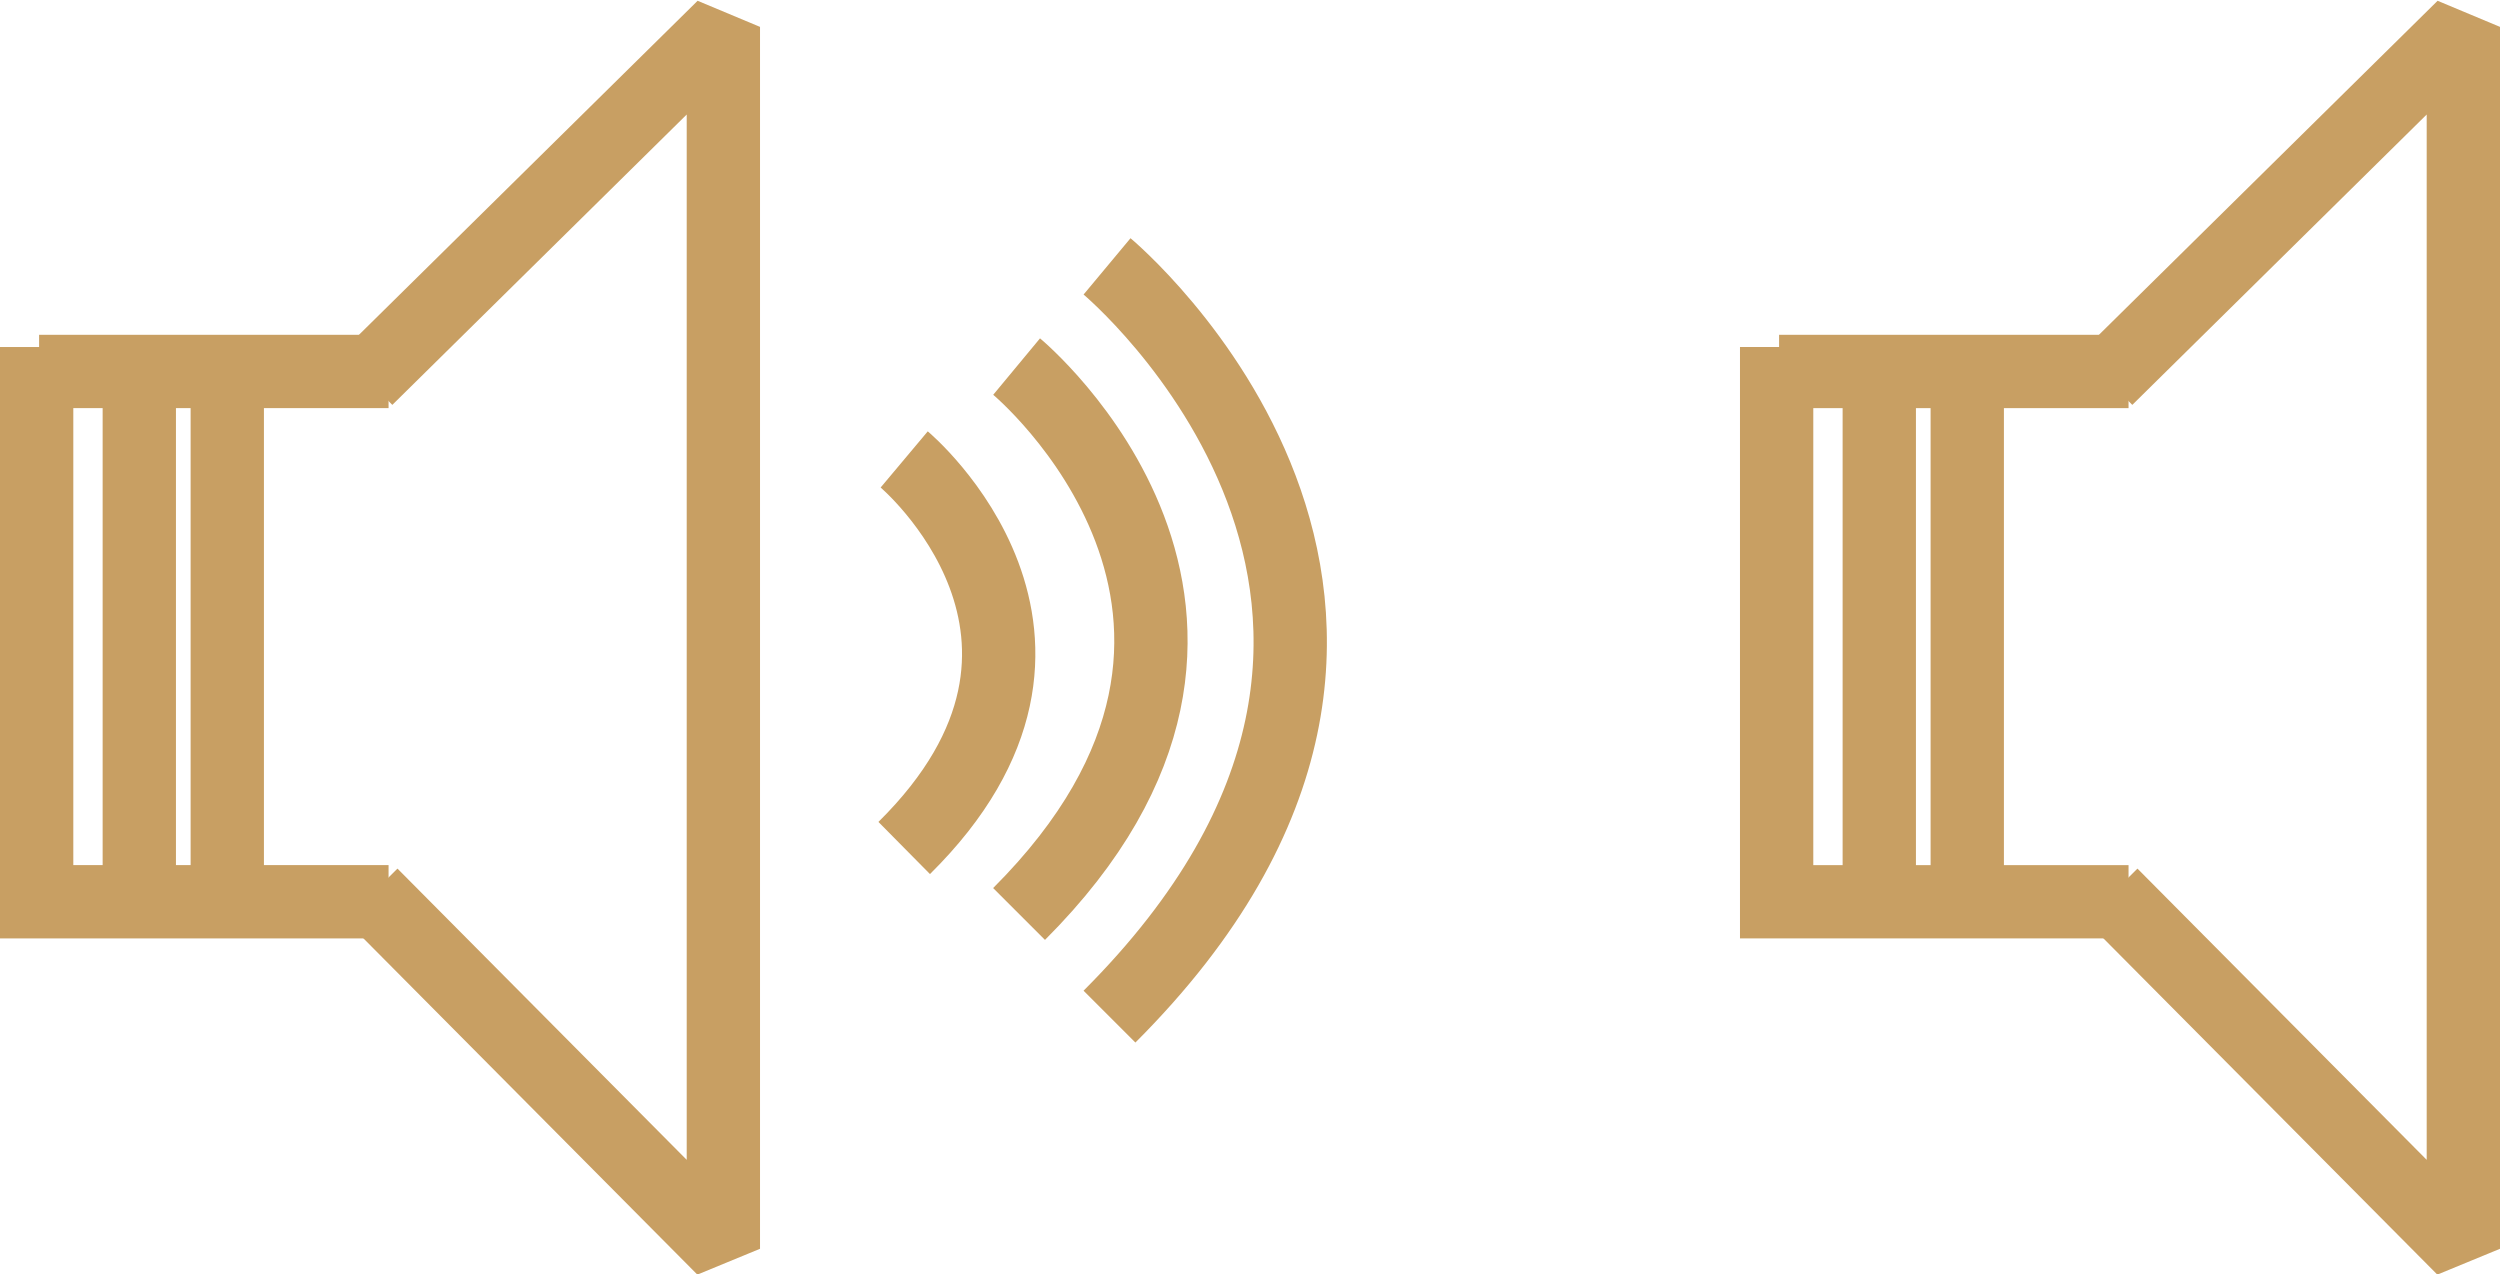
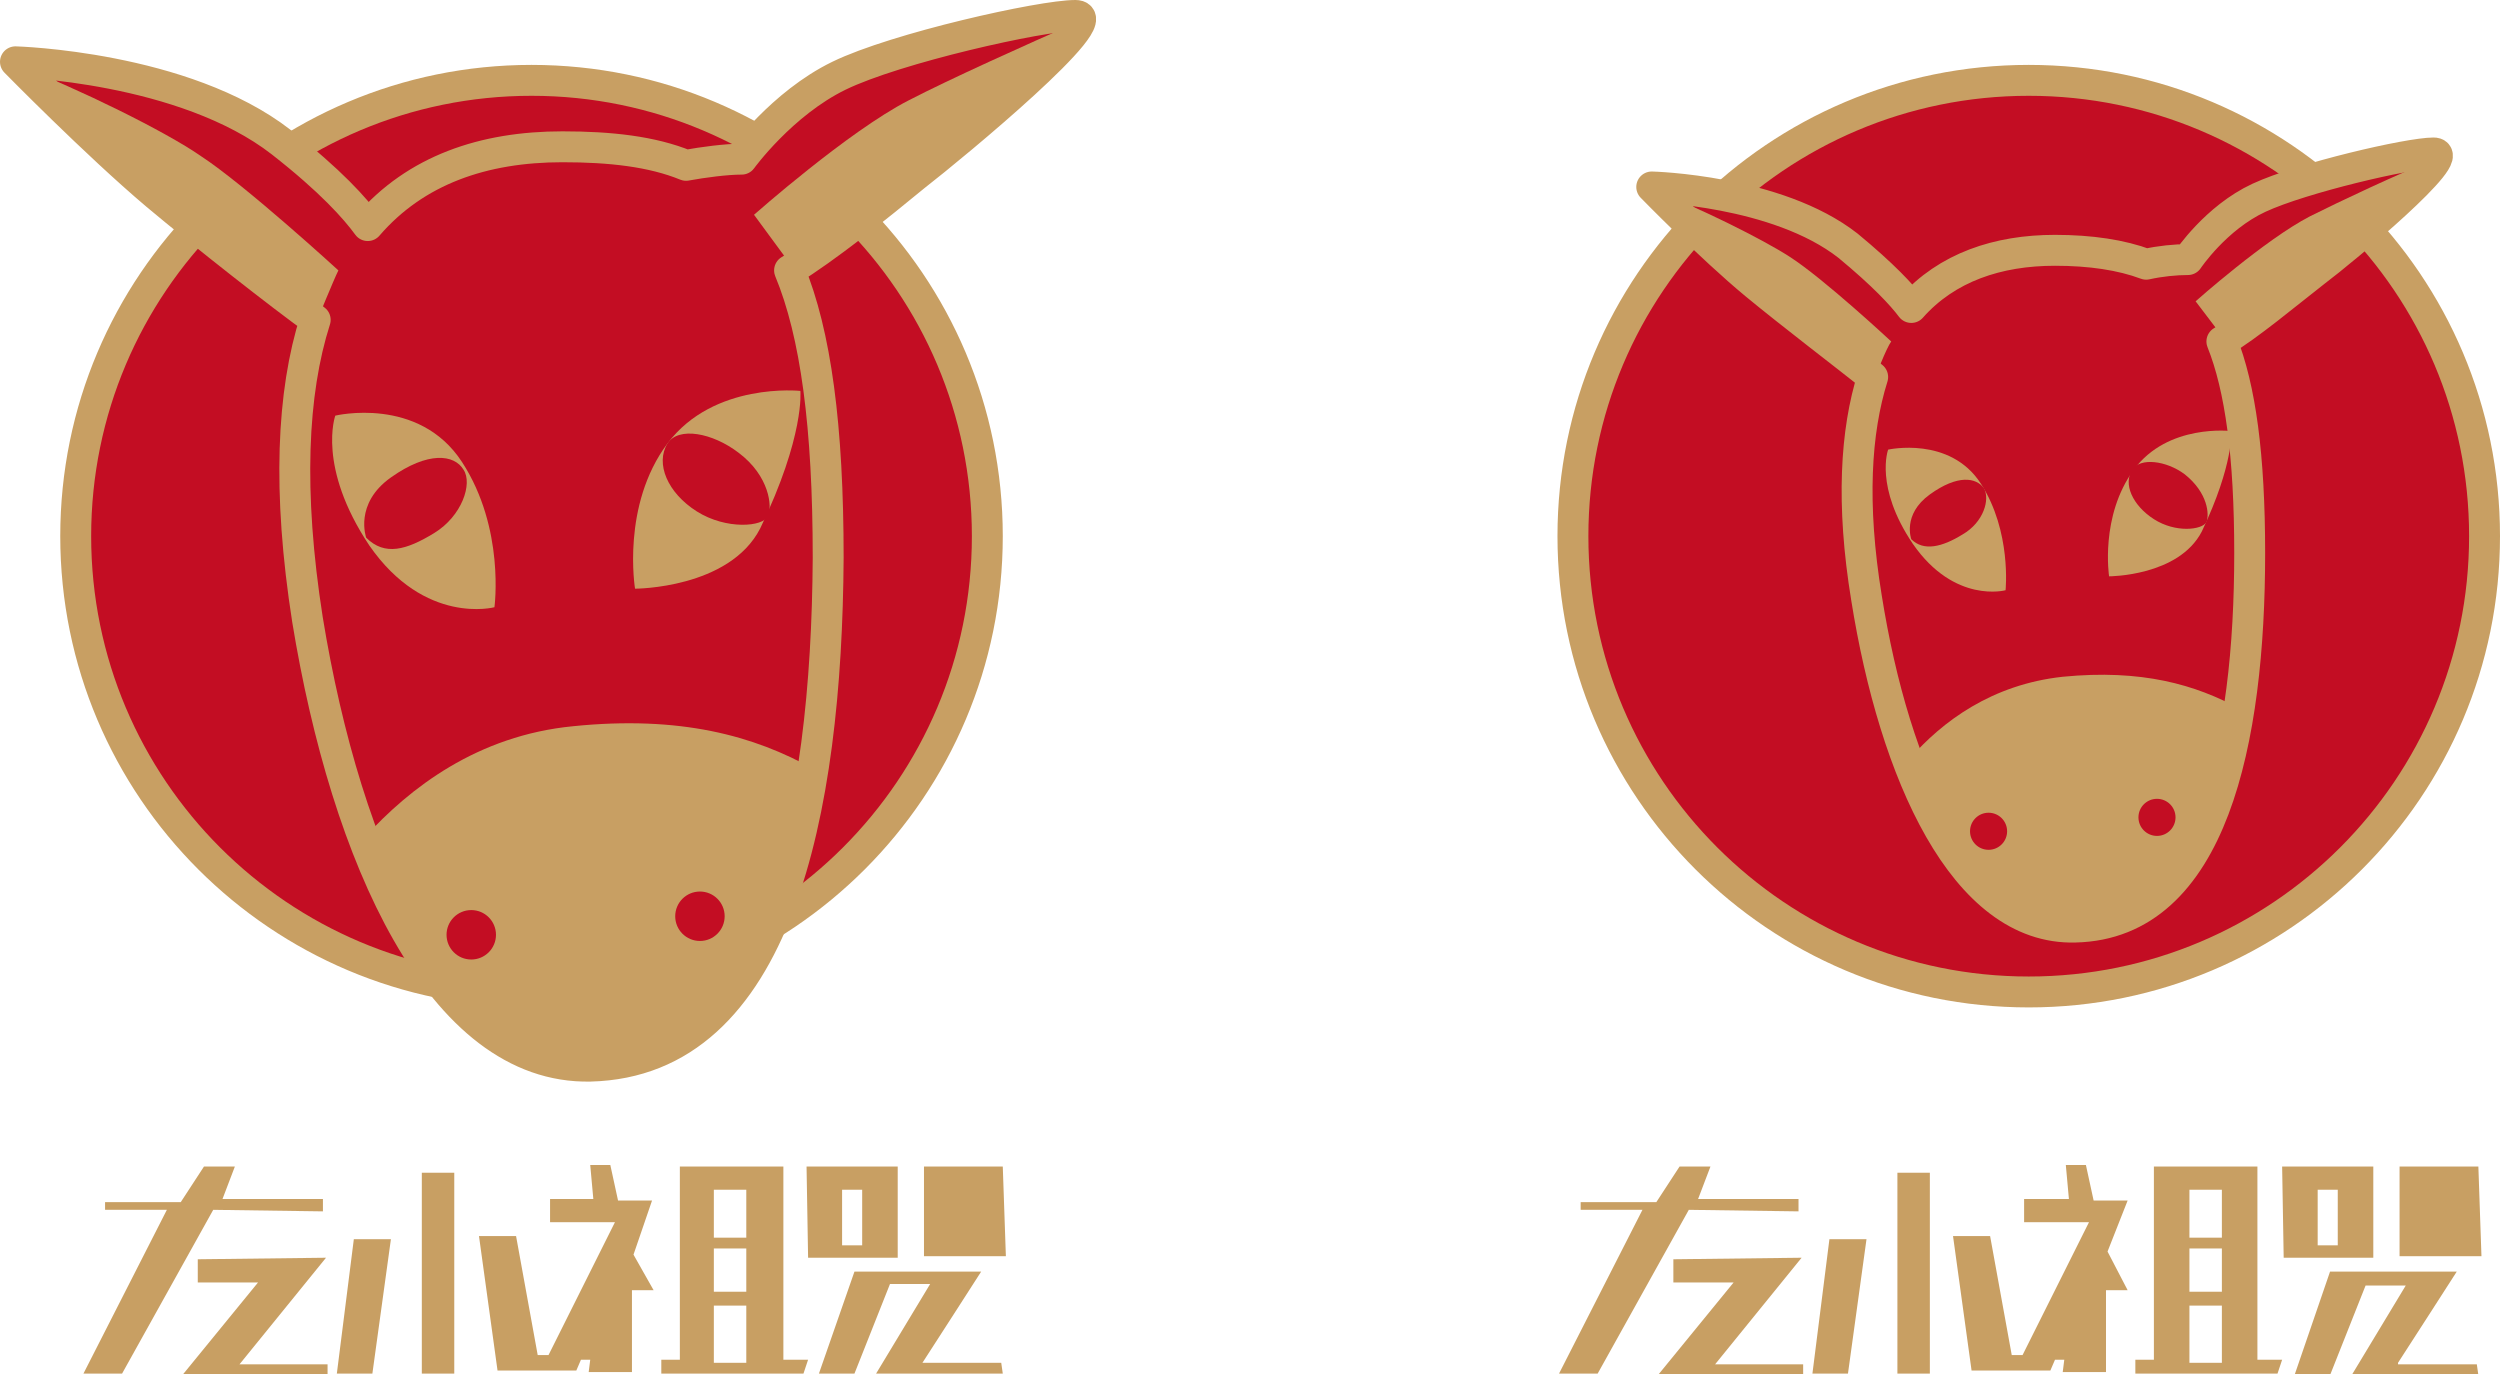
- <svg xmlns="http://www.w3.org/2000/svg" width="102.3" height="52.1" viewBox="0 0 102.3 52.1">
-   <style type="text/css">.st0{fill:none;stroke:#C89F63;stroke-width:3;stroke-miterlimit:10;} .st1{fill:none;stroke:#C89F63;stroke-width:3;stroke-linejoin:bevel;stroke-miterlimit:10;}</style>
+ <svg xmlns="http://www.w3.org/2000/svg" version="1.1" id="Layer_1" x="0px" y="0px" width="161.8px" height="88.9px" viewBox="0 0 161.8 88.9" style="enable-background:new 0 0 161.8 88.9;" xml:space="preserve">
+   <style type="text/css">
+ 	.st0{fill:#C30D23;stroke:#C89F63;stroke-width:2;stroke-linecap:round;stroke-linejoin:round;stroke-miterlimit:10;}
+ 	.st1{fill:#C89F63;}
+ 	.st2{fill:#C30D23;}
+ </style>
  <g id="sound-icon.svg">
-     <path class="st0" d="M15.9 36.9h-14.4v-22.7M1.6 15.2h14.3" />
-     <path class="st1" d="M15 15.5l14.6-14.4v50l-14.4-14.5" />
-     <path class="st0" d="M5.7 15.8v20.1M9.3 36.6v-20.7M45.3 10.9s16.8 14 .1 30.7M37 18.8s8.7 7.3 0 15.9M41.6 15s12.3 10.2.1 22.4M87.1 36.9h-14.4v-22.7M72.8 15.2h14.3" />
-     <path class="st1" d="M86.2 15.5l14.6-14.4v50l-14.4-14.5" />
-     <path class="st0" d="M76.9 15.8v20.1M80.5 36.6v-20.7" />
+     <g>
+       <circle class="st0" cx="34.4" cy="34.7" r="29.5" />
+       <g>
+         <path class="st0" d="M69.6,1c-2.2,0-11.6,2.1-15.3,3.9s-6.3,5.4-6.3,5.4c-1,0-2.5,0.2-3.6,0.4c-2.2-0.9-4.9-1.2-8-1.2     c-5.1,0-9.5,1.5-12.6,5.1c-0.8-1.1-2.4-2.9-5.6-5.4C11.9,4.3,1,4,1,4s5.2,5.3,9.1,8.6c3.1,2.6,8.2,6.6,10.3,8.1     c-1.5,4.7-1.8,11.1-0.5,19.4c2.5,15.3,8.6,29.1,18.3,28.9c12.1-0.3,15.3-16.4,15.4-32.9c0-8.5-0.8-14.5-2.5-18.6     c2.3-1.4,5.8-4.2,8.1-6.1C61.9,9.3,71.9,1,69.6,1z" />
+         <path class="st1" d="M58.8,6.5c-3.9,2-10,7.4-10,7.4l2.5,3.4c2.3-1.4,5.6-4.2,7.9-6c2.3-1.8,9.8-8,10.6-9.9     C66.4,2.9,61.5,5.1,58.8,6.5z" />
+         <path class="st1" d="M21.7,26.9c0,0,5.4-1.3,8.2,3s2.1,9.4,2.1,9.4s-4.5,1.2-8.1-4C20.5,30.2,21.7,26.9,21.7,26.9z" />
+         <path class="st1" d="M51.8,25.3c0,0-5.6-0.6-8.6,3.4s-2.1,9.4-2.1,9.4s6.1,0,8.1-3.9C52.1,28.2,51.8,25.3,51.8,25.3z" />
+         <path class="st2" d="M23.7,34.8c0,0-0.8-2.2,1.6-3.9c2.4-1.7,4.1-1.5,4.7-0.5c0.6,0.9-0.1,3-1.9,4.1S24.9,36,23.7,34.8z" />
+         <path class="st2" d="M43.2,28.7c-0.8,1.3,0,3.2,1.9,4.4c1.9,1.2,4.3,1,4.6,0.3c0.3-0.6,0.1-2.6-1.9-4.1     C46.1,28,43.9,27.6,43.2,28.7z" />
+         <path class="st1" d="M52.7,49.8c-3.9-2.2-8.7-3.5-15.6-2.8c-6.2,0.6-10.6,4-13.5,7.2C26.8,63,31.7,69.2,38.3,69     C46.8,68.8,51,60.5,52.7,49.8z" />
+         <circle class="st2" cx="45.3" cy="59.3" r="1.6" />
+         <circle class="st2" cx="30.5" cy="60.5" r="1.6" />
+         <path class="st1" d="M21.9,17.5c0,0-6-5.5-8.9-7.4C10.7,8.5,5,5.7,1.3,4.3c1.2,1.2,5.5,5.5,8.8,8.3c3.1,2.6,10.3,8.1,10.3,8.1     l0.1,0.1C20.5,20.8,21.6,18.1,21.9,17.5z" />
+       </g>
+     </g>
+     <circle class="st0" cx="131.3" cy="34.7" r="29.5" />
+     <g>
+       <path class="st0" d="M157.5,9.9c-1.6,0-8.5,1.6-11.3,2.9s-4.6,4-4.6,4c-0.8,0-1.8,0.1-2.7,0.3c-1.6-0.6-3.6-0.9-5.9-0.9    c-3.7,0-7,1.1-9.3,3.7c-0.6-0.8-1.8-2.1-4.1-4c-4.6-3.6-12.7-3.8-12.7-3.8s3.8,3.9,6.7,6.3c2.3,1.9,6.1,4.8,7.6,6    c-1.1,3.5-1.4,8.2-0.4,14.3c1.8,11.3,6.3,21.5,13.5,21.3c8.9-0.2,11.3-12.1,11.3-24.2c0-6.3-0.6-10.7-1.8-13.7    c1.7-1,4.2-3.1,6-4.5C151.8,16.1,159.2,9.9,157.5,9.9z" />
+       <path class="st1" d="M149.5,14c-2.9,1.5-7.4,5.5-7.4,5.5L144,22c1.7-1,4.1-3.1,5.8-4.4c1.7-1.3,7.2-5.9,7.8-7.3    C155.1,11.3,151.5,13,149.5,14z" />
+       <path class="st1" d="M122.2,29.1c0,0,4-0.9,6,2.2s1.6,6.9,1.6,6.9s-3.3,0.9-6-3C121.3,31.5,122.2,29.1,122.2,29.1z" />
+       <path class="st1" d="M144.4,27.9c0,0-4.1-0.5-6.3,2.5c-2.2,3-1.6,6.9-1.6,6.9s4.5,0,6-2.9C144.6,30,144.4,27.9,144.4,27.9z" />
+       <path class="st2" d="M123.7,34.9c0,0-0.6-1.6,1.2-2.9c1.8-1.3,3-1.1,3.5-0.4c0.4,0.7,0,2.2-1.4,3    C125.7,35.4,124.5,35.7,123.7,34.9z" />
+       <path class="st2" d="M138,30.4c-0.6,0.9,0,2.3,1.4,3.2c1.4,0.9,3.1,0.7,3.4,0.2c0.2-0.5,0.1-1.9-1.4-3.1    C140.2,29.8,138.5,29.6,138,30.4z" />
+       <path class="st1" d="M145,45.9c-2.9-1.6-6.4-2.6-11.5-2.1c-4.6,0.5-7.8,2.9-9.9,5.3c2.4,6.4,6,11,10.8,10.9    C140.7,59.9,143.8,53.8,145,45.9z" />
+       <circle class="st2" cx="139.6" cy="52.9" r="1.2" />
+       <circle class="st2" cx="128.7" cy="53.8" r="1.2" />
+       <path class="st1" d="M122.4,22.1c0,0-4.4-4.1-6.6-5.5c-1.7-1.1-5.9-3.2-8.6-4.2c0.9,0.9,4,4,6.5,6.1c2.3,1.9,7.6,6,7.6,6l0.1,0    C121.3,24.5,122.1,22.5,122.4,22.1z" />
+     </g>
+     <path class="st1" d="M21.1,81.4l-8.3,0.1V83l3.9,0l-4.9,6h9.4l0-0.7h-5.7L21.1,81.4z M21.8,88.9h2.3l1.2-8.7h-2.4L21.8,88.9z    M20.9,78.4v-0.8h-6.5l0.8-2.1h-2l-1.5,2.3H6.8l0,0.5h4L5.4,88.9h2.5l5.9-10.6L20.9,78.4z M64.9,75.5h-5.1v5.8h5.3L64.9,75.5z    M58.1,75.5h-5.9l0.1,5.9h5.8L58.1,75.5z M55.8,80.6h-1.3V77h1.3V80.6z M27.3,75.9v13h2.1l0-13H27.3z M59.7,88.2l2-3.1l1.8-2.8   h-8.2L53,88.9h2.3l2.3-5.8l2.6,0l-3.5,5.8h8.2l-0.1-0.7H59.7z M50.6,75.5H44l0,12.5h-1.2l0,0.9l9.2,0l0.3-0.9h-1.6V75.5z M46.2,77   h2.1v3.1l-2.1,0V77z M48.3,88.2h-2.1v-3.7h2.1V88.2z M48.3,83.6h-2.1v-2.8h2.1L48.3,83.6z M42.2,77.7H40l-0.5-2.3l-1.3,0l0.2,2.2   h-2.8l0,1.5h4.2l-4.3,8.6h-0.7l-1.4-7.7h-2.4l1.2,8.7l5.1,0l0.3-0.7l0.6,0l-0.1,0.8h2.8v-5.3h1.4L41,81.2L42.2,77.7z" />
+     <path class="st1" d="M116.6,81.4l-8.3,0.1V83l3.9,0l-4.9,6h9.4l0-0.7H111L116.6,81.4z M117.3,88.9h2.3l1.2-8.7h-2.4L117.3,88.9z    M116.4,78.4v-0.8h-6.5l0.8-2.1h-2l-1.5,2.3h-4.9l0,0.5h4l-5.4,10.6h2.5l5.9-10.6L116.4,78.4z M160.4,75.5h-5.1v5.8h5.3L160.4,75.5   z M153.6,75.5h-5.9l0.1,5.9h5.8L153.6,75.5z M151.3,80.6h-1.3V77h1.3V80.6z M122.8,75.9v13h2.1l0-13H122.8z M155.2,88.2l2-3.1   l1.8-2.8h-8.2l-2.3,6.7h2.3l2.3-5.8l2.6,0l-3.5,5.8h8.2l-0.1-0.7H155.2z M146.1,75.5h-6.7l0,12.5h-1.2l0,0.9l9.2,0l0.3-0.9h-1.6   V75.5z M141.7,77h2.1v3.1l-2.1,0V77z M143.8,88.2h-2.1v-3.7h2.1V88.2z M143.8,83.6h-2.1v-2.8h2.1L143.8,83.6z M137.7,77.7h-2.2   l-0.5-2.3l-1.3,0l0.2,2.2H131l0,1.5h4.2l-4.3,8.6h-0.7l-1.4-7.7h-2.4l1.2,8.7l5.1,0l0.3-0.7l0.6,0l-0.1,0.8h2.8v-5.3h1.4l-1.3-2.5   L137.7,77.7z" />
  </g>
+   <g>
+ </g>
+   <g>
+ </g>
+   <g>
+ </g>
+   <g>
+ </g>
+   <g>
+ </g>
+   <g>
+ </g>
+   <g>
+ </g>
+   <g>
+ </g>
+   <g>
+ </g>
+   <g>
+ </g>
+   <g>
+ </g>
+   <g>
+ </g>
+   <g>
+ </g>
+   <g>
+ </g>
+   <g>
+ </g>
</svg>
